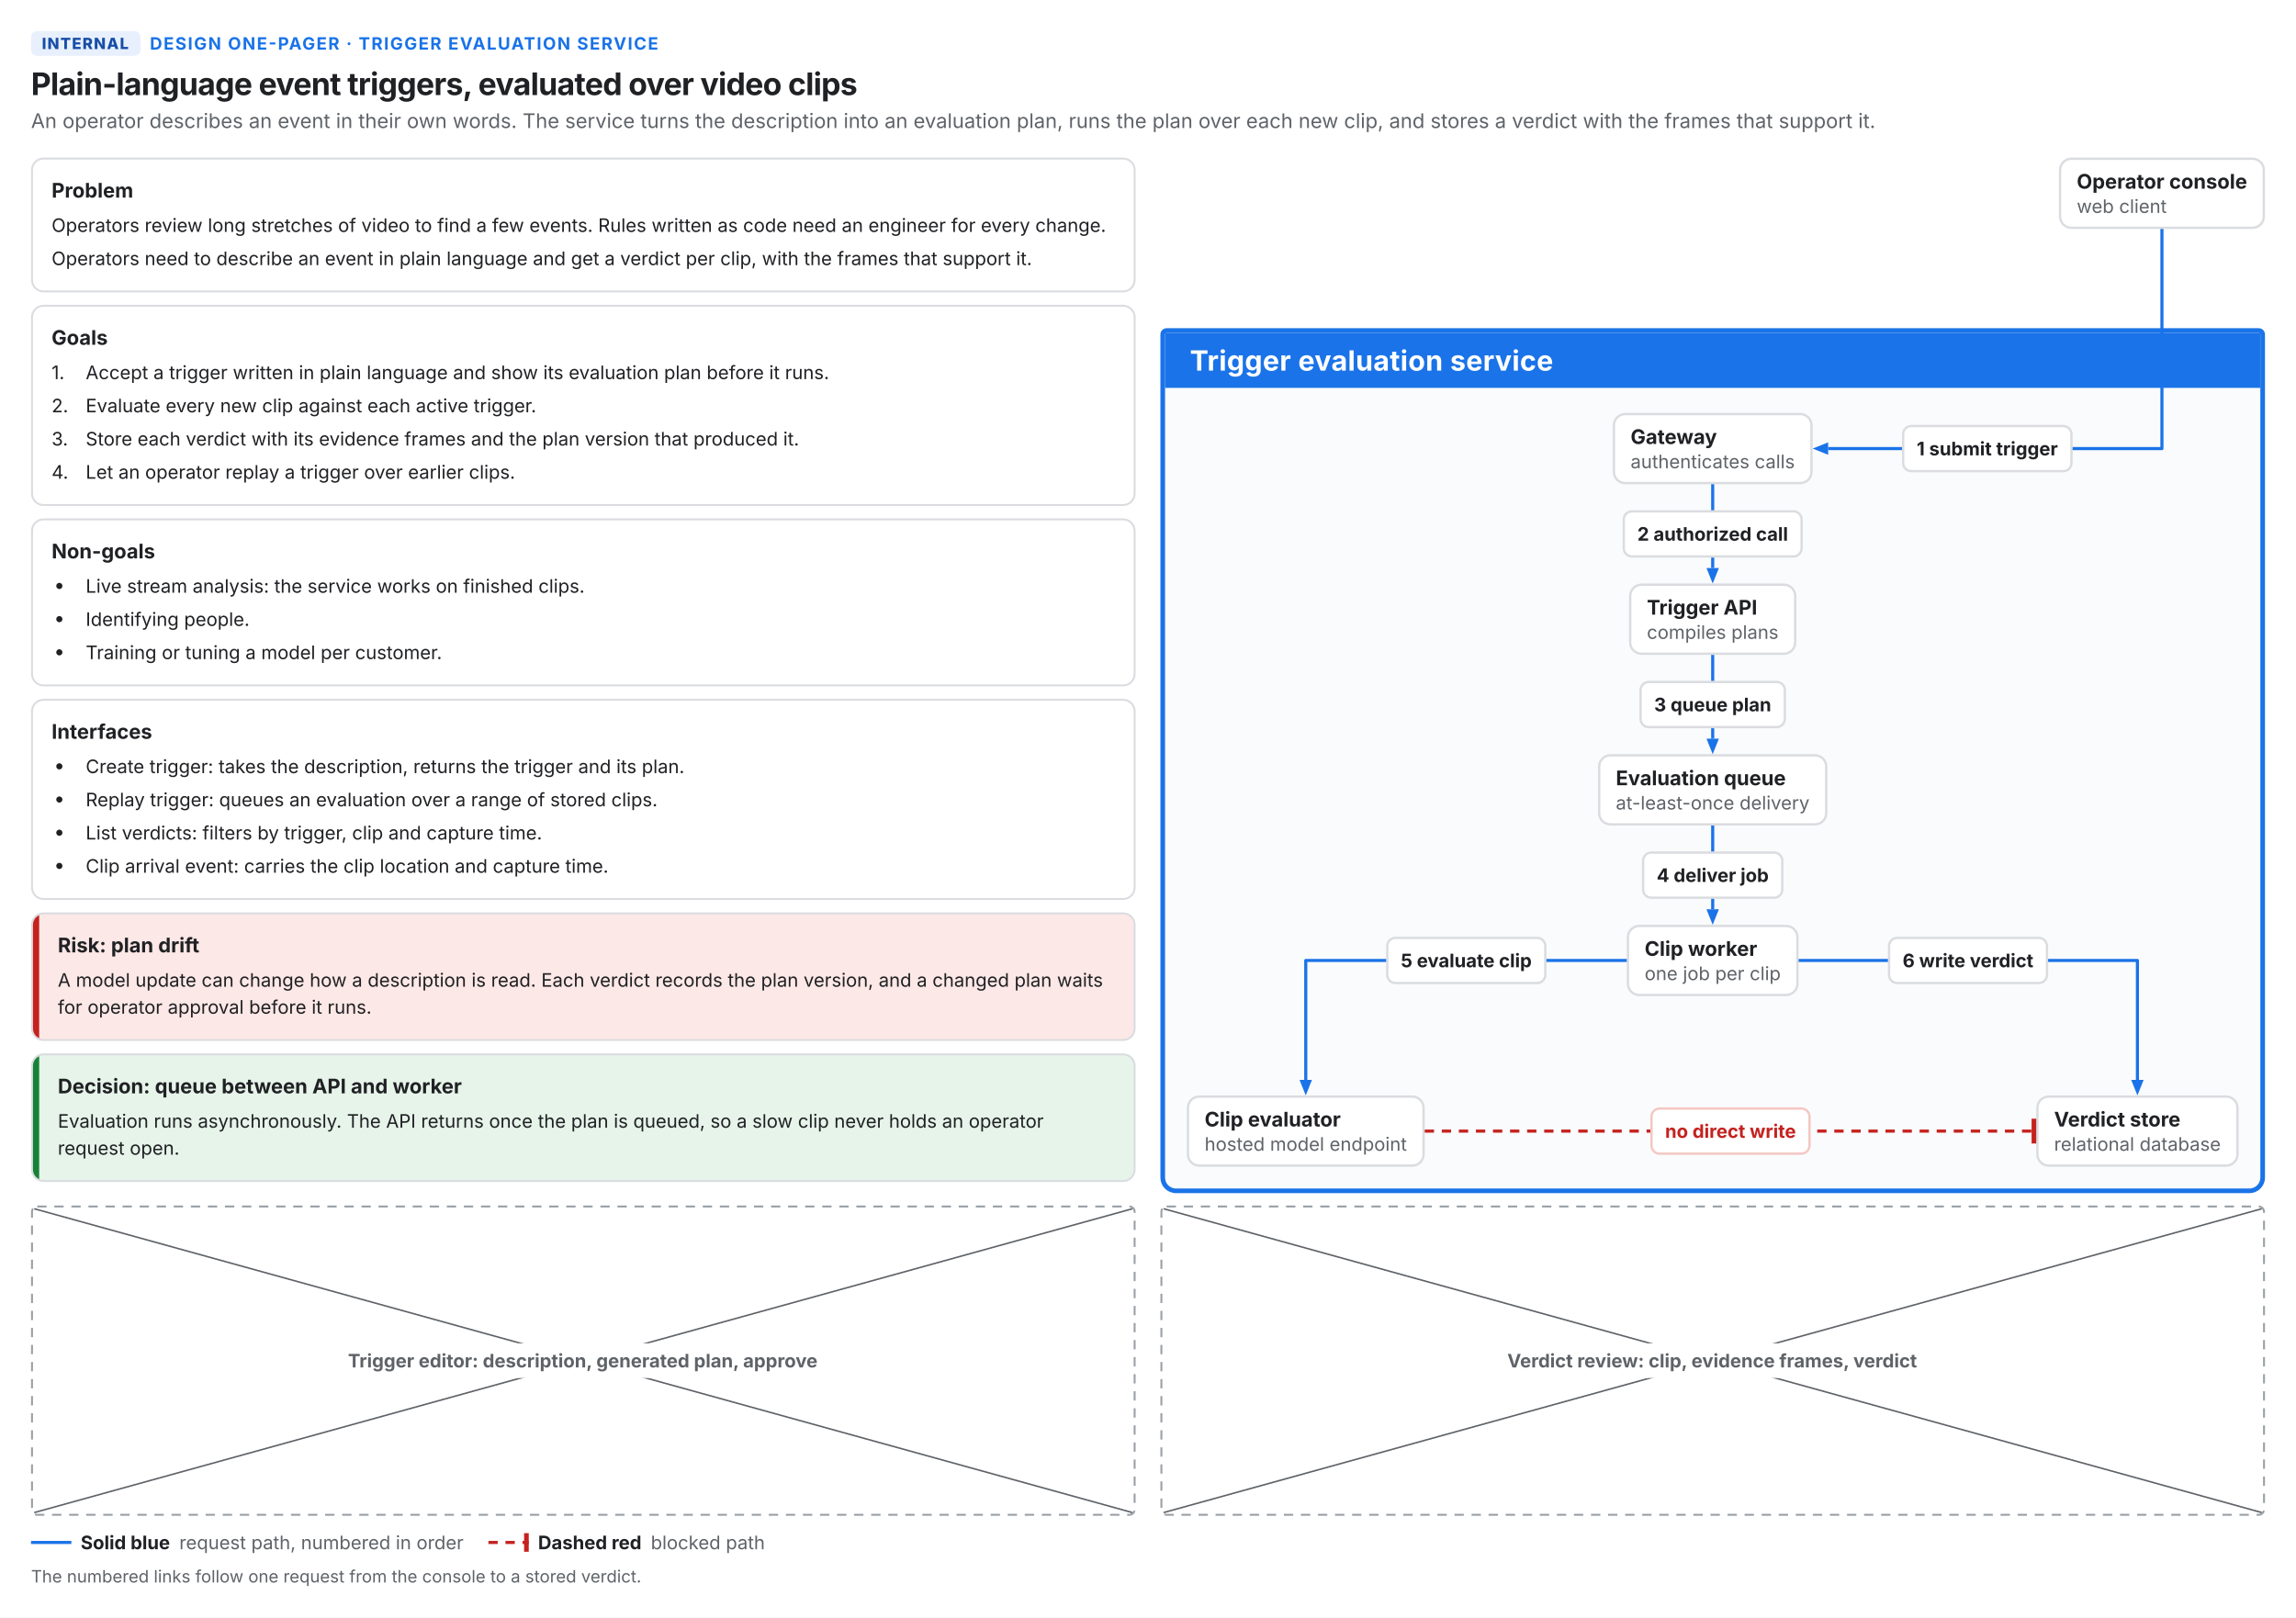
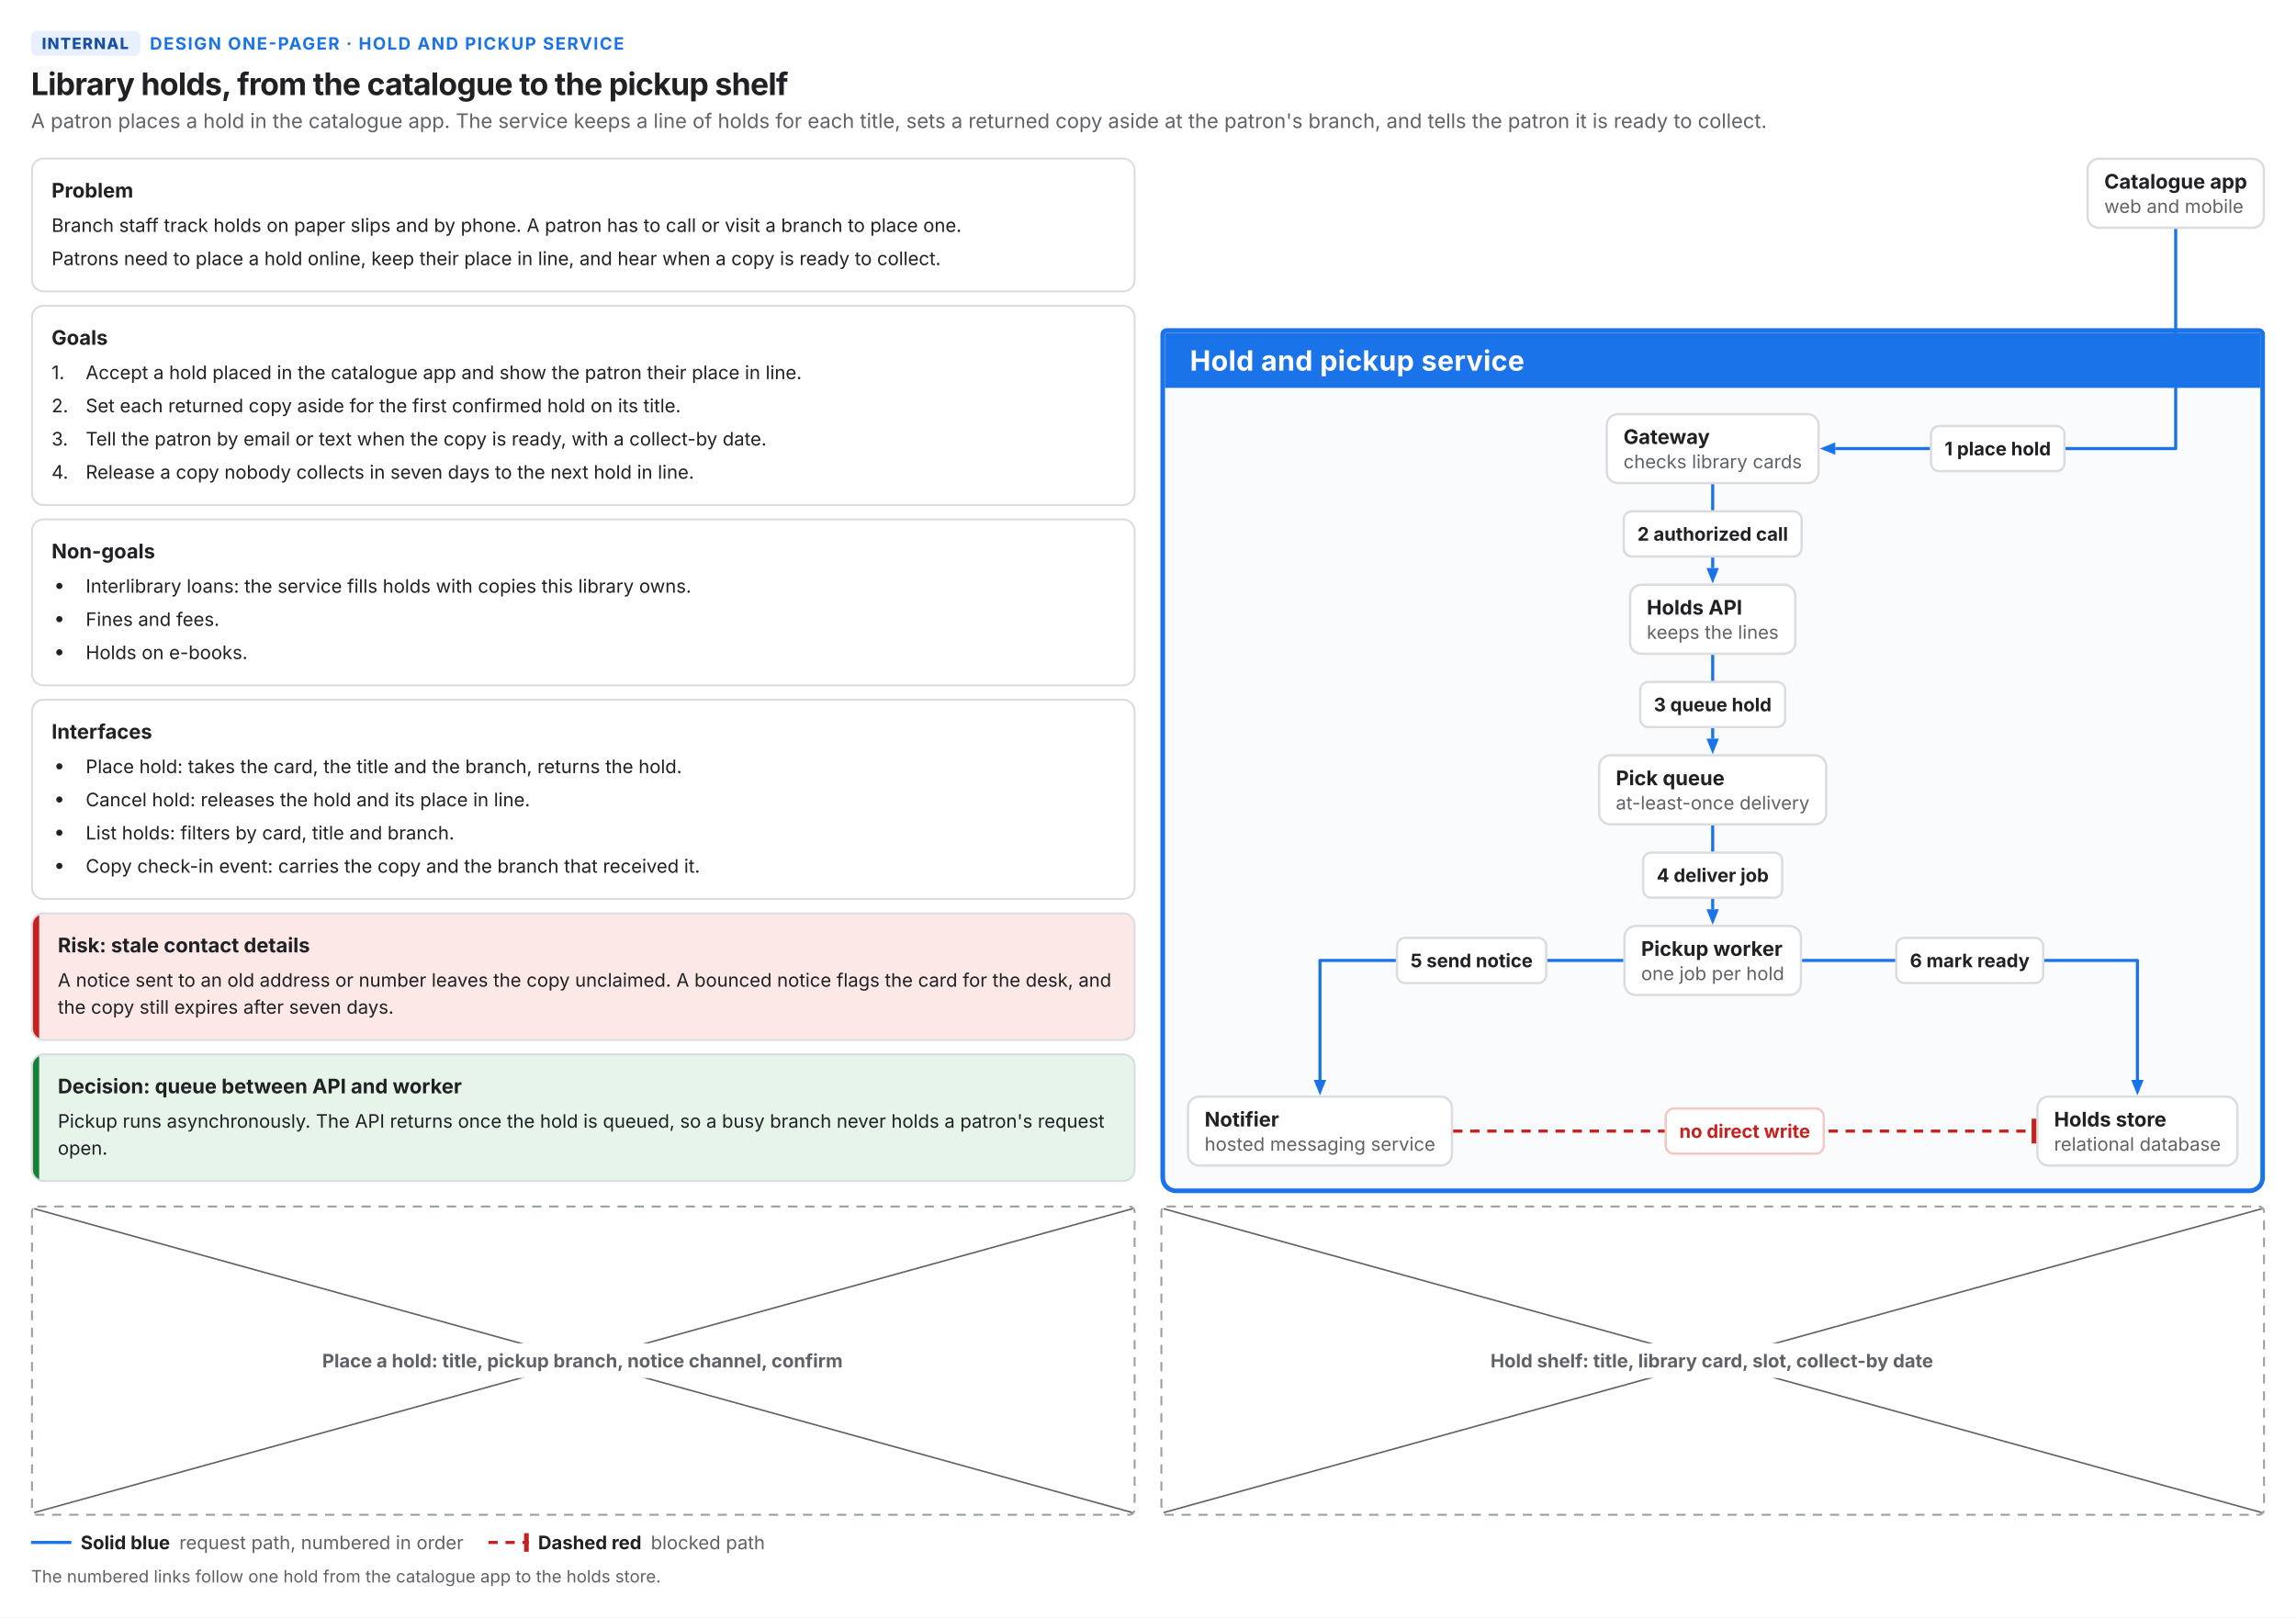
<svg xmlns="http://www.w3.org/2000/svg" width="1480" height="1042.8" viewBox="0 0 1480 1042.8">
  <rect x="0" y="0" width="1480" height="1042.8" fill="#FFFFFF" />
  <defs>
    <marker id="arrow-center-blue" viewBox="0 0 10 8" refX="10" refY="4" markerWidth="10" markerHeight="8" markerUnits="userSpaceOnUse" orient="auto">
      <path d="M 0 0 L 10 4 L 0 8 Z" fill="#1A73E8" />
    </marker>
  </defs>
  <g data-id="" data-tag="Page">
    <g data-id="/kicker" data-tag="Kicker">
      <rect x="20" y="20" width="70.61" height="16" rx="4" fill="#E8F0FE" />
      <text x="27" y="31.64" xml:space="preserve" font-family="Inter" font-size="10" font-weight="800" letter-spacing="0.7" fill="#174EA6">INTERNAL</text>
-       <text x="96.61" y="32" xml:space="preserve" font-family="Inter" font-size="11" font-weight="700" letter-spacing="0.88" fill="#1A73E8">DESIGN ONE-PAGER · TRIGGER EVALUATION SERVICE</text>
+       <text x="96.61" y="32" xml:space="preserve" font-family="Inter" font-size="11" font-weight="700" letter-spacing="0.88" fill="#1A73E8">DESIGN ONE-PAGER · HOLD AND PICKUP SERVICE</text>
    </g>
    <g data-id="/title" data-tag="Title">
-       <text x="20" y="61.28" xml:space="preserve" font-family="Inter" font-size="20" font-weight="700" letter-spacing="-0.4" fill="#202124">Plain-language event triggers, evaluated over video clips</text>
+       <text x="20" y="61.28" xml:space="preserve" font-family="Inter" font-size="20" font-weight="700" letter-spacing="-0.4" fill="#202124">Library holds, from the catalogue to the pickup shelf</text>
    </g>
    <g data-id="/lede" data-tag="Lede">
-       <text x="20" y="82.53" xml:space="preserve" font-family="Inter" font-size="13" font-weight="400" fill="#5F6368">An operator describes an event in their own words. The service turns the description into an evaluation plan, runs the plan over each new clip, and stores a verdict with the frames that support it.</text>
+       <text x="20" y="82.53" xml:space="preserve" font-family="Inter" font-size="13" font-weight="400" fill="#5F6368">A patron places a hold in the catalogue app. The service keeps a line of holds for each title, sets a returned copy aside at the patron's branch, and tells the patron it is ready to collect.</text>
    </g>
    <g data-id="/body" data-tag="Body">
      <g data-id="/body/0" data-tag="Row">
        <g data-id="/body/0/children/0" data-tag="Col">
          <g data-id="/body/0/children/0/children/0" data-tag="Text">
            <rect x="20.63" y="102.22" width="710.75" height="85.65" rx="7.38" fill="#FFFFFF" stroke="#DADCE0" stroke-width="1.25" />
            <text x="33.25" y="127.38" xml:space="preserve" font-family="Inter" font-size="13" font-weight="700" fill="#202124">Problem</text>
-             <text x="33.25" y="149.52" xml:space="preserve" font-family="Inter" font-size="12" font-weight="400" fill="#202124">Operators review long stretches of video to find a few events. Rules written as code need an engineer for every change.</text>
-             <text x="33.25" y="170.92" xml:space="preserve" font-family="Inter" font-size="12" font-weight="400" fill="#202124">Operators need to describe an event in plain language and get a verdict per clip, with the frames that support it.</text>
+             <text x="33.25" y="149.52" xml:space="preserve" font-family="Inter" font-size="12" font-weight="400" fill="#202124">Branch staff track holds on paper slips and by phone. A patron has to call or visit a branch to place one.</text>
+             <text x="33.25" y="170.92" xml:space="preserve" font-family="Inter" font-size="12" font-weight="400" fill="#202124">Patrons need to place a hold online, keep their place in line, and hear when a copy is ready to collect.</text>
          </g>
          <g data-id="/body/0/children/0/children/1" data-tag="Text">
            <rect x="20.63" y="197.13" width="710.75" height="128.45" rx="7.38" fill="#FFFFFF" stroke="#DADCE0" stroke-width="1.25" />
            <text x="33.25" y="222.28" xml:space="preserve" font-family="Inter" font-size="13" font-weight="700" fill="#202124">Goals</text>
            <text x="33.25" y="244.42" xml:space="preserve" font-family="Inter" font-size="12" font-weight="400" fill="#202124">1.</text>
-             <text x="55.25" y="244.42" xml:space="preserve" font-family="Inter" font-size="12" font-weight="400" fill="#202124">Accept a trigger written in plain language and show its evaluation plan before it runs.</text>
+             <text x="55.25" y="244.42" xml:space="preserve" font-family="Inter" font-size="12" font-weight="400" fill="#202124">Accept a hold placed in the catalogue app and show the patron their place in line.</text>
            <text x="33.25" y="265.82" xml:space="preserve" font-family="Inter" font-size="12" font-weight="400" fill="#202124">2.</text>
-             <text x="55.25" y="265.82" xml:space="preserve" font-family="Inter" font-size="12" font-weight="400" fill="#202124">Evaluate every new clip against each active trigger.</text>
+             <text x="55.25" y="265.82" xml:space="preserve" font-family="Inter" font-size="12" font-weight="400" fill="#202124">Set each returned copy aside for the first confirmed hold on its title.</text>
            <text x="33.25" y="287.22" xml:space="preserve" font-family="Inter" font-size="12" font-weight="400" fill="#202124">3.</text>
-             <text x="55.25" y="287.22" xml:space="preserve" font-family="Inter" font-size="12" font-weight="400" fill="#202124">Store each verdict with its evidence frames and the plan version that produced it.</text>
+             <text x="55.25" y="287.22" xml:space="preserve" font-family="Inter" font-size="12" font-weight="400" fill="#202124">Tell the patron by email or text when the copy is ready, with a collect-by date.</text>
            <text x="33.25" y="308.62" xml:space="preserve" font-family="Inter" font-size="12" font-weight="400" fill="#202124">4.</text>
-             <text x="55.25" y="308.62" xml:space="preserve" font-family="Inter" font-size="12" font-weight="400" fill="#202124">Let an operator replay a trigger over earlier clips.</text>
+             <text x="55.25" y="308.62" xml:space="preserve" font-family="Inter" font-size="12" font-weight="400" fill="#202124">Release a copy nobody collects in seven days to the next hold in line.</text>
          </g>
          <g data-id="/body/0/children/0/children/2" data-tag="Text">
            <rect x="20.63" y="334.83" width="710.75" height="107.05" rx="7.38" fill="#FFFFFF" stroke="#DADCE0" stroke-width="1.25" />
            <circle cx="38.25" cy="377.75" r="2" fill="#202124" />
            <circle cx="38.25" cy="399.15" r="2" fill="#202124" />
            <circle cx="38.25" cy="420.55" r="2" fill="#202124" />
            <text x="33.25" y="359.98" xml:space="preserve" font-family="Inter" font-size="13" font-weight="700" fill="#202124">Non-goals</text>
-             <text x="55.25" y="382.12" xml:space="preserve" font-family="Inter" font-size="12" font-weight="400" fill="#202124">Live stream analysis: the service works on finished clips.</text>
-             <text x="55.25" y="403.52" xml:space="preserve" font-family="Inter" font-size="12" font-weight="400" fill="#202124">Identifying people.</text>
-             <text x="55.25" y="424.92" xml:space="preserve" font-family="Inter" font-size="12" font-weight="400" fill="#202124">Training or tuning a model per customer.</text>
+             <text x="55.25" y="382.12" xml:space="preserve" font-family="Inter" font-size="12" font-weight="400" fill="#202124">Interlibrary loans: the service fills holds with copies this library owns.</text>
+             <text x="55.25" y="403.52" xml:space="preserve" font-family="Inter" font-size="12" font-weight="400" fill="#202124">Fines and fees.</text>
+             <text x="55.25" y="424.92" xml:space="preserve" font-family="Inter" font-size="12" font-weight="400" fill="#202124">Holds on e-books.</text>
          </g>
          <g data-id="/body/0/children/0/children/3" data-tag="Text">
            <rect x="20.63" y="451.13" width="710.75" height="128.45" rx="7.38" fill="#FFFFFF" stroke="#DADCE0" stroke-width="1.25" />
            <circle cx="38.25" cy="494.05" r="2" fill="#202124" />
            <circle cx="38.25" cy="515.45" r="2" fill="#202124" />
            <circle cx="38.25" cy="536.85" r="2" fill="#202124" />
            <circle cx="38.25" cy="558.25" r="2" fill="#202124" />
            <text x="33.25" y="476.28" xml:space="preserve" font-family="Inter" font-size="13" font-weight="700" fill="#202124">Interfaces</text>
-             <text x="55.25" y="498.42" xml:space="preserve" font-family="Inter" font-size="12" font-weight="400" fill="#202124">Create trigger: takes the description, returns the trigger and its plan.</text>
-             <text x="55.25" y="519.82" xml:space="preserve" font-family="Inter" font-size="12" font-weight="400" fill="#202124">Replay trigger: queues an evaluation over a range of stored clips.</text>
-             <text x="55.25" y="541.22" xml:space="preserve" font-family="Inter" font-size="12" font-weight="400" fill="#202124">List verdicts: filters by trigger, clip and capture time.</text>
-             <text x="55.25" y="562.62" xml:space="preserve" font-family="Inter" font-size="12" font-weight="400" fill="#202124">Clip arrival event: carries the clip location and capture time.</text>
+             <text x="55.25" y="498.42" xml:space="preserve" font-family="Inter" font-size="12" font-weight="400" fill="#202124">Place hold: takes the card, the title and the branch, returns the hold.</text>
+             <text x="55.25" y="519.82" xml:space="preserve" font-family="Inter" font-size="12" font-weight="400" fill="#202124">Cancel hold: releases the hold and its place in line.</text>
+             <text x="55.25" y="541.22" xml:space="preserve" font-family="Inter" font-size="12" font-weight="400" fill="#202124">List holds: filters by card, title and branch.</text>
+             <text x="55.25" y="562.62" xml:space="preserve" font-family="Inter" font-size="12" font-weight="400" fill="#202124">Copy check-in event: carries the copy and the branch that received it.</text>
          </g>
          <g data-id="/body/0/children/0/children/4" data-tag="Callout">
            <rect x="20.63" y="588.83" width="710.75" height="81.65" rx="7.38" fill="#FCE8E6" stroke="#DADCE0" stroke-width="1.25" />
            <path d="M 25.25 590.04 V 669.26 A 6.75 6.75 0 0 1 21.25 663.1 V 596.2 A 6.75 6.75 0 0 1 25.25 590.04 Z" fill="#C5221F" />
-             <text x="37.25" y="613.98" xml:space="preserve" font-family="Inter" font-size="13" font-weight="700" fill="#202124">Risk: plan drift</text>
-             <text x="37.25" y="636.12" xml:space="preserve" font-family="Inter" font-size="12" font-weight="400" fill="#202124">A model update can change how a description is read. Each verdict records the plan version, and a changed plan waits</text>
-             <text x="37.25" y="653.52" xml:space="preserve" font-family="Inter" font-size="12" font-weight="400" fill="#202124">for operator approval before it runs.</text>
+             <text x="37.25" y="613.98" xml:space="preserve" font-family="Inter" font-size="13" font-weight="700" fill="#202124">Risk: stale contact details</text>
+             <text x="37.25" y="636.12" xml:space="preserve" font-family="Inter" font-size="12" font-weight="400" fill="#202124">A notice sent to an old address or number leaves the copy unclaimed. A bounced notice flags the card for the desk, and</text>
+             <text x="37.25" y="653.52" xml:space="preserve" font-family="Inter" font-size="12" font-weight="400" fill="#202124">the copy still expires after seven days.</text>
          </g>
          <g data-id="/body/0/children/0/children/5" data-tag="Callout">
            <rect x="20.63" y="679.73" width="710.75" height="81.65" rx="7.38" fill="#E6F4EA" stroke="#DADCE0" stroke-width="1.25" />
            <path d="M 25.25 680.94 V 760.16 A 6.75 6.75 0 0 1 21.25 754 V 687.1 A 6.75 6.75 0 0 1 25.25 680.94 Z" fill="#188038" />
            <text x="37.25" y="704.88" xml:space="preserve" font-family="Inter" font-size="13" font-weight="700" fill="#202124">Decision: queue between API and worker</text>
-             <text x="37.25" y="727.02" xml:space="preserve" font-family="Inter" font-size="12" font-weight="400" fill="#202124">Evaluation runs asynchronously. The API returns once the plan is queued, so a slow clip never holds an operator</text>
-             <text x="37.25" y="744.42" xml:space="preserve" font-family="Inter" font-size="12" font-weight="400" fill="#202124">request open.</text>
+             <text x="37.25" y="727.02" xml:space="preserve" font-family="Inter" font-size="12" font-weight="400" fill="#202124">Pickup runs asynchronously. The API returns once the hold is queued, so a busy branch never holds a patron's request</text>
+             <text x="37.25" y="744.42" xml:space="preserve" font-family="Inter" font-size="12" font-weight="400" fill="#202124">open.</text>
          </g>
        </g>
        <g data-id="/body/0/children/1" data-tag="Col">
          <g data-id="/body/0/children/1/children/0" data-tag="Row">
            <g id="console" data-id="/body/0/children/1/children/0/children/0" data-tag="Pcard">
-               <rect x="1327.92" y="102.35" width="131.33" height="44.5" rx="7.25" fill="#FFFFFF" stroke="#DADCE0" stroke-width="1.5" />
-               <text x="1338.67" y="121.63" xml:space="preserve" font-family="Inter" font-size="13" font-weight="700" fill="#202124">Operator console</text>
-               <text x="1338.67" y="137.27" xml:space="preserve" font-family="Inter" font-size="12" font-weight="400" fill="#5F6368">web client</text>
+               <rect x="1345.65" y="102.35" width="113.6" height="44.5" rx="7.25" fill="#FFFFFF" stroke="#DADCE0" stroke-width="1.5" />
+               <text x="1356.4" y="121.63" xml:space="preserve" font-family="Inter" font-size="13" font-weight="700" fill="#202124">Catalogue app</text>
+               <text x="1356.4" y="137.27" xml:space="preserve" font-family="Inter" font-size="12" font-weight="400" fill="#5F6368">web and mobile</text>
            </g>
          </g>
          <g id="cloud" data-id="/body/0/children/1/children/1" data-tag="Zone" data-kind="system">
            <path d="M 752 211.6 H 1456 A 4 4 0 0 1 1460 215.6 V 759.2 A 10 10 0 0 1 1450 769.2 H 758 A 10 10 0 0 1 748 759.2 V 215.6 A 4 4 0 0 1 752 211.6 Z" fill="#FFFFFF" />
            <rect x="751" y="214.6" width="706" height="35.6" fill="#1A73E8" />
            <rect x="751" y="250.2" width="706" height="516" fill="#FAFBFC" />
            <path d="M 752 213.1 H 1456 A 2.5 2.5 0 0 1 1458.5 215.6 V 759.2 A 8.5 8.5 0 0 1 1450 767.7 H 758 A 8.5 8.5 0 0 1 749.5 759.2 V 215.6 A 2.5 2.5 0 0 1 752 213.1 Z" fill="none" stroke="#1A73E8" stroke-width="3" />
-             <text x="767" y="238.95" xml:space="preserve" font-family="Inter" font-size="18" font-weight="700" letter-spacing="0.18" fill="#FFFFFF">Trigger evaluation service</text>
+             <text x="767" y="238.95" xml:space="preserve" font-family="Inter" font-size="18" font-weight="700" letter-spacing="0.18" fill="#FFFFFF">Hold and pickup service</text>
            <g data-id="/body/0/children/1/children/1/children/0" data-tag="Col">
              <g data-id="/body/0/children/1/children/1/children/0/children/0" data-tag="Row">
                <g id="gateway" data-id="/body/0/children/1/children/1/children/0/children/0/children/0" data-tag="Pcard">
-                   <rect x="1040.32" y="266.95" width="127.36" height="44.5" rx="7.25" fill="#FFFFFF" stroke="#DADCE0" stroke-width="1.5" />
-                   <text x="1051.07" y="286.23" xml:space="preserve" font-family="Inter" font-size="13" font-weight="700" fill="#202124">Gateway</text>
-                   <text x="1051.07" y="301.87" xml:space="preserve" font-family="Inter" font-size="12" font-weight="400" fill="#5F6368">authenticates calls</text>
+                   <rect x="1035.73" y="266.95" width="136.55" height="44.5" rx="7.25" fill="#FFFFFF" stroke="#DADCE0" stroke-width="1.5" />
+                   <text x="1046.48" y="286.23" xml:space="preserve" font-family="Inter" font-size="13" font-weight="700" fill="#202124">Gateway</text>
+                   <text x="1046.48" y="301.87" xml:space="preserve" font-family="Inter" font-size="12" font-weight="400" fill="#5F6368">checks library cards</text>
                </g>
              </g>
              <g data-id="/body/0/children/1/children/1/children/0/children/1" data-tag="Row">
                <g id="api" data-id="/body/0/children/1/children/1/children/0/children/1/children/0" data-tag="Pcard">
-                   <rect x="1050.83" y="376.95" width="106.34" height="44.5" rx="7.25" fill="#FFFFFF" stroke="#DADCE0" stroke-width="1.5" />
-                   <text x="1061.58" y="396.23" xml:space="preserve" font-family="Inter" font-size="13" font-weight="700" fill="#202124">Trigger API</text>
-                   <text x="1061.58" y="411.87" xml:space="preserve" font-family="Inter" font-size="12" font-weight="400" fill="#5F6368">compiles plans</text>
+                   <rect x="1050.75" y="376.95" width="106.49" height="44.5" rx="7.25" fill="#FFFFFF" stroke="#DADCE0" stroke-width="1.5" />
+                   <text x="1061.5" y="396.23" xml:space="preserve" font-family="Inter" font-size="13" font-weight="700" fill="#202124">Holds API</text>
+                   <text x="1061.5" y="411.87" xml:space="preserve" font-family="Inter" font-size="12" font-weight="400" fill="#5F6368">keeps the lines</text>
                </g>
              </g>
              <g data-id="/body/0/children/1/children/1/children/0/children/2" data-tag="Row">
                <g id="queue" data-id="/body/0/children/1/children/1/children/0/children/2/children/0" data-tag="Pcard">
                  <rect x="1030.81" y="486.95" width="146.38" height="44.5" rx="7.25" fill="#FFFFFF" stroke="#DADCE0" stroke-width="1.5" />
-                   <text x="1041.56" y="506.23" xml:space="preserve" font-family="Inter" font-size="13" font-weight="700" fill="#202124">Evaluation queue</text>
+                   <text x="1041.56" y="506.23" xml:space="preserve" font-family="Inter" font-size="13" font-weight="700" fill="#202124">Pick queue</text>
                  <text x="1041.56" y="521.87" xml:space="preserve" font-family="Inter" font-size="12" font-weight="400" fill="#5F6368">at-least-once delivery</text>
                </g>
              </g>
              <g data-id="/body/0/children/1/children/1/children/0/children/3" data-tag="Row">
                <g id="worker" data-id="/body/0/children/1/children/1/children/0/children/3/children/0" data-tag="Pcard">
-                   <rect x="1049.38" y="596.95" width="109.23" height="44.5" rx="7.25" fill="#FFFFFF" stroke="#DADCE0" stroke-width="1.5" />
-                   <text x="1060.13" y="616.23" xml:space="preserve" font-family="Inter" font-size="13" font-weight="700" fill="#202124">Clip worker</text>
-                   <text x="1060.13" y="631.87" xml:space="preserve" font-family="Inter" font-size="12" font-weight="400" fill="#5F6368">one job per clip</text>
+                   <rect x="1047.12" y="596.95" width="113.76" height="44.5" rx="7.25" fill="#FFFFFF" stroke="#DADCE0" stroke-width="1.5" />
+                   <text x="1057.87" y="616.23" xml:space="preserve" font-family="Inter" font-size="13" font-weight="700" fill="#202124">Pickup worker</text>
+                   <text x="1057.87" y="631.87" xml:space="preserve" font-family="Inter" font-size="12" font-weight="400" fill="#5F6368">one job per hold</text>
                </g>
              </g>
              <g data-id="/body/0/children/1/children/1/children/0/children/4" data-tag="Row">
                <g id="evaluator" data-id="/body/0/children/1/children/1/children/0/children/4/children/0" data-tag="Pcard">
-                   <rect x="765.75" y="706.95" width="151.88" height="44.5" rx="7.25" fill="#FFFFFF" stroke="#DADCE0" stroke-width="1.5" />
-                   <text x="776.5" y="726.23" xml:space="preserve" font-family="Inter" font-size="13" font-weight="700" fill="#202124">Clip evaluator</text>
-                   <text x="776.5" y="741.87" xml:space="preserve" font-family="Inter" font-size="12" font-weight="400" fill="#5F6368">hosted model endpoint</text>
+                   <rect x="765.75" y="706.95" width="170.19" height="44.5" rx="7.25" fill="#FFFFFF" stroke="#DADCE0" stroke-width="1.5" />
+                   <text x="776.5" y="726.23" xml:space="preserve" font-family="Inter" font-size="13" font-weight="700" fill="#202124">Notifier</text>
+                   <text x="776.5" y="741.87" xml:space="preserve" font-family="Inter" font-size="12" font-weight="400" fill="#5F6368">hosted messaging service</text>
                </g>
                <g id="database" data-id="/body/0/children/1/children/1/children/0/children/4/children/1" data-tag="Pcard">
                  <rect x="1313.31" y="706.95" width="128.94" height="44.5" rx="7.25" fill="#FFFFFF" stroke="#DADCE0" stroke-width="1.5" />
-                   <text x="1324.06" y="726.23" xml:space="preserve" font-family="Inter" font-size="13" font-weight="700" fill="#202124">Verdict store</text>
+                   <text x="1324.06" y="726.23" xml:space="preserve" font-family="Inter" font-size="13" font-weight="700" fill="#202124">Holds store</text>
                  <text x="1324.06" y="741.87" xml:space="preserve" font-family="Inter" font-size="12" font-weight="400" fill="#5F6368">relational database</text>
                </g>
              </g>
            </g>
          </g>
        </g>
      </g>
      <g data-id="/body/1" data-tag="Row">
        <g data-id="/body/1/children/0" data-tag="Frame">
          <line x1="22.06" y1="779.26" x2="729.94" y2="975.14" stroke="#5F6368" stroke-width="1" />
          <line x1="22.06" y1="975.14" x2="729.94" y2="779.26" stroke="#5F6368" stroke-width="1" />
          <rect x="20.63" y="777.82" width="710.75" height="198.75" rx="3.38" fill="none" stroke="#9AA0A6" stroke-width="1.25" stroke-dasharray="6 5" />
-           <rect x="216.29" y="866" width="319.41" height="22.4" rx="4" fill="#FFFFFF" />
-           <text x="224.29" y="881.57" xml:space="preserve" font-family="Inter" font-size="12" font-weight="700" fill="#5F6368">Trigger editor: description, generated plan, approve</text>
+           <rect x="199.67" y="866" width="352.65" height="22.4" rx="4" fill="#FFFFFF" />
+           <text x="207.67" y="881.57" xml:space="preserve" font-family="Inter" font-size="12" font-weight="700" fill="#5F6368">Place a hold: title, pickup branch, notice channel, confirm</text>
        </g>
        <g data-id="/body/1/children/1" data-tag="Frame">
          <line x1="750.06" y1="779.26" x2="1457.94" y2="975.14" stroke="#5F6368" stroke-width="1" />
          <line x1="750.06" y1="975.14" x2="1457.94" y2="779.26" stroke="#5F6368" stroke-width="1" />
          <rect x="748.63" y="777.82" width="710.75" height="198.75" rx="3.38" fill="none" stroke="#9AA0A6" stroke-width="1.25" stroke-dasharray="6 5" />
-           <rect x="963.6" y="866" width="280.81" height="22.4" rx="4" fill="#FFFFFF" />
-           <text x="971.6" y="881.57" xml:space="preserve" font-family="Inter" font-size="12" font-weight="700" fill="#5F6368">Verdict review: clip, evidence frames, verdict</text>
+           <rect x="952.77" y="866" width="302.46" height="22.4" rx="4" fill="#FFFFFF" />
+           <text x="960.77" y="881.57" xml:space="preserve" font-family="Inter" font-size="12" font-weight="700" fill="#5F6368">Hold shelf: title, library card, slot, collect-by date</text>
        </g>
      </g>
    </g>
    <g data-id="/legend" data-tag="Legend">
      <g id="_legend_0" data-id="/legend/0" data-tag="LegendEntry" data-kind="blue">
        <line x1="20" y1="994.4" x2="46" y2="994.4" stroke="#1A73E8" stroke-width="2" />
        <text x="52" y="998.77" xml:space="preserve" font-family="Inter" font-size="12" font-weight="700" fill="#202124">Solid blue</text>
        <text x="115.56" y="998.77" xml:space="preserve" font-family="Inter" font-size="12" font-weight="400" fill="#5F6368">request path, numbered in order</text>
      </g>
      <g id="_legend_1" data-id="/legend/1" data-tag="LegendEntry" data-kind="deny">
        <line x1="314.83" y1="994.4" x2="340.83" y2="994.4" stroke="#C5221F" stroke-width="2" stroke-dasharray="6 5" />
        <rect x="337.83" y="988.4" width="3" height="12" fill="#C5221F" />
        <text x="346.83" y="998.77" xml:space="preserve" font-family="Inter" font-size="12" font-weight="700" fill="#202124">Dashed red</text>
        <text x="419.52" y="998.77" xml:space="preserve" font-family="Inter" font-size="12" font-weight="400" fill="#5F6368">blocked path</text>
      </g>
    </g>
    <g data-id="/foot" data-tag="Foot">
-       <text x="20" y="1020.2" xml:space="preserve" font-family="Inter" font-size="11" font-weight="400" fill="#5F6368">The numbered links follow one request from the console to a stored verdict.</text>
+       <text x="20" y="1020.2" xml:space="preserve" font-family="Inter" font-size="11" font-weight="400" fill="#5F6368">The numbered links follow one hold from the catalogue app to the holds store.</text>
    </g>
  </g>
  <g id="_links_0" data-id="/links/0" data-tag="Link" data-kind="blue" data-from="/body/0/children/1/children/0/children/0" data-to="/body/0/children/1/children/1/children/0/children/0/children/0">
-     <path d="M 1393.58 147.6 L 1393.58 289.2 L 1178.43 289.2" fill="none" stroke="#1A73E8" stroke-width="2" stroke-linejoin="round" />
-     <line x1="1178.43" y1="289.2" x2="1168.43" y2="289.2" stroke="none" marker-end="url(#arrow-center-blue)" />
-     <rect x="1226.76" y="274.65" width="108.5" height="29.1" rx="5.25" fill="#FFFFFF" stroke="#DADCE0" stroke-width="1.5" />
-     <text x="1235.51" y="293.57" xml:space="preserve" font-family="Inter" font-size="12" font-weight="700" fill="#202124">1 submit trigger</text>
+     <path d="M 1402.45 147.6 L 1402.45 289.2 L 1183.02 289.2" fill="none" stroke="#1A73E8" stroke-width="2" stroke-linejoin="round" />
+     <line x1="1183.02" y1="289.2" x2="1173.02" y2="289.2" stroke="none" marker-end="url(#arrow-center-blue)" />
+     <rect x="1244.74" y="274.65" width="86" height="29.1" rx="5.25" fill="#FFFFFF" stroke="#DADCE0" stroke-width="1.5" />
+     <text x="1253.49" y="293.57" xml:space="preserve" font-family="Inter" font-size="12" font-weight="700" fill="#202124">1 place hold</text>
  </g>
  <g id="_links_1" data-id="/links/1" data-tag="Link" data-kind="blue" data-from="/body/0/children/1/children/1/children/0/children/0/children/0" data-to="/body/0/children/1/children/1/children/0/children/1/children/0">
    <path d="M 1104 312.2 L 1104 366.2" fill="none" stroke="#1A73E8" stroke-width="2" stroke-linejoin="round" />
    <line x1="1104" y1="366.2" x2="1104" y2="376.2" stroke="none" marker-end="url(#arrow-center-blue)" />
    <rect x="1046.69" y="329.65" width="114.62" height="29.1" rx="5.25" fill="#FFFFFF" stroke="#DADCE0" stroke-width="1.5" />
    <text x="1055.44" y="348.57" xml:space="preserve" font-family="Inter" font-size="12" font-weight="700" fill="#202124">2 authorized call</text>
  </g>
  <g id="_links_2" data-id="/links/2" data-tag="Link" data-kind="blue" data-from="/body/0/children/1/children/1/children/0/children/1/children/0" data-to="/body/0/children/1/children/1/children/0/children/2/children/0">
    <path d="M 1104 422.2 L 1104 476.2" fill="none" stroke="#1A73E8" stroke-width="2" stroke-linejoin="round" />
    <line x1="1104" y1="476.2" x2="1104" y2="486.2" stroke="none" marker-end="url(#arrow-center-blue)" />
-     <rect x="1057.51" y="439.65" width="92.99" height="29.1" rx="5.25" fill="#FFFFFF" stroke="#DADCE0" stroke-width="1.5" />
-     <text x="1066.26" y="458.57" xml:space="preserve" font-family="Inter" font-size="12" font-weight="700" fill="#202124">3 queue plan</text>
+     <rect x="1057.31" y="439.65" width="93.38" height="29.1" rx="5.25" fill="#FFFFFF" stroke="#DADCE0" stroke-width="1.5" />
+     <text x="1066.06" y="458.57" xml:space="preserve" font-family="Inter" font-size="12" font-weight="700" fill="#202124">3 queue hold</text>
  </g>
  <g id="_links_3" data-id="/links/3" data-tag="Link" data-kind="blue" data-from="/body/0/children/1/children/1/children/0/children/2/children/0" data-to="/body/0/children/1/children/1/children/0/children/3/children/0">
    <path d="M 1104 532.2 L 1104 586.2" fill="none" stroke="#1A73E8" stroke-width="2" stroke-linejoin="round" />
    <line x1="1104" y1="586.2" x2="1104" y2="596.2" stroke="none" marker-end="url(#arrow-center-blue)" />
    <rect x="1059.15" y="549.65" width="89.71" height="29.1" rx="5.25" fill="#FFFFFF" stroke="#DADCE0" stroke-width="1.5" />
    <text x="1067.9" y="568.57" xml:space="preserve" font-family="Inter" font-size="12" font-weight="700" fill="#202124">4 deliver job</text>
  </g>
  <g id="_links_4" data-id="/links/4" data-tag="Link" data-kind="blue" data-from="/body/0/children/1/children/1/children/0/children/3/children/0" data-to="/body/0/children/1/children/1/children/0/children/4/children/0">
-     <path d="M 1048.63 619.2 L 841.69 619.2 L 841.69 696.2" fill="none" stroke="#1A73E8" stroke-width="2" stroke-linejoin="round" />
-     <line x1="841.69" y1="696.2" x2="841.69" y2="706.2" stroke="none" marker-end="url(#arrow-center-blue)" />
-     <rect x="894.23" y="604.65" width="101.87" height="29.1" rx="5.25" fill="#FFFFFF" stroke="#DADCE0" stroke-width="1.5" />
-     <text x="902.98" y="623.57" xml:space="preserve" font-family="Inter" font-size="12" font-weight="700" fill="#202124">5 evaluate clip</text>
+     <path d="M 1046.37 619.2 L 850.85 619.2 L 850.85 696.2" fill="none" stroke="#1A73E8" stroke-width="2" stroke-linejoin="round" />
+     <line x1="850.85" y1="696.2" x2="850.85" y2="706.2" stroke="none" marker-end="url(#arrow-center-blue)" />
+     <rect x="900.49" y="604.65" width="96.24" height="29.1" rx="5.25" fill="#FFFFFF" stroke="#DADCE0" stroke-width="1.5" />
+     <text x="909.24" y="623.57" xml:space="preserve" font-family="Inter" font-size="12" font-weight="700" fill="#202124">5 send notice</text>
  </g>
  <g id="_links_5" data-id="/links/5" data-tag="Link" data-kind="blue" data-from="/body/0/children/1/children/1/children/0/children/3/children/0" data-to="/body/0/children/1/children/1/children/0/children/4/children/1">
-     <path d="M 1159.37 619.2 L 1377.78 619.2 L 1377.78 696.2" fill="none" stroke="#1A73E8" stroke-width="2" stroke-linejoin="round" />
+     <path d="M 1161.63 619.2 L 1377.78 619.2 L 1377.78 696.2" fill="none" stroke="#1A73E8" stroke-width="2" stroke-linejoin="round" />
    <line x1="1377.78" y1="696.2" x2="1377.78" y2="706.2" stroke="none" marker-end="url(#arrow-center-blue)" />
-     <rect x="1217.68" y="604.65" width="101.79" height="29.1" rx="5.25" fill="#FFFFFF" stroke="#DADCE0" stroke-width="1.5" />
-     <text x="1226.43" y="623.57" xml:space="preserve" font-family="Inter" font-size="12" font-weight="700" fill="#202124">6 write verdict</text>
+     <rect x="1222.37" y="604.65" width="94.67" height="29.1" rx="5.25" fill="#FFFFFF" stroke="#DADCE0" stroke-width="1.5" />
+     <text x="1231.12" y="623.57" xml:space="preserve" font-family="Inter" font-size="12" font-weight="700" fill="#202124">6 mark ready</text>
  </g>
  <g id="_links_6" data-id="/links/6" data-tag="Link" data-kind="deny" data-from="/body/0/children/1/children/1/children/0/children/4/children/0" data-to="/body/0/children/1/children/1/children/0/children/4/children/1">
-     <path d="M 918.38 729.2 L 1309.56 729.2" fill="none" stroke="#C5221F" stroke-width="2" stroke-dasharray="6 5" stroke-linejoin="round" />
+     <path d="M 936.69 729.2 L 1309.56 729.2" fill="none" stroke="#C5221F" stroke-width="2" stroke-dasharray="6 5" stroke-linejoin="round" />
    <rect x="1309.56" y="721.2" width="3" height="16" fill="#C5221F" />
-     <rect x="1064.55" y="714.65" width="101.85" height="29.1" rx="5.25" fill="#FFFFFF" stroke="#F4C7C3" stroke-width="1.5" />
-     <text x="1073.3" y="733.57" xml:space="preserve" font-family="Inter" font-size="12" font-weight="700" fill="#C5221F">no direct write</text>
+     <rect x="1073.71" y="714.65" width="101.85" height="29.1" rx="5.25" fill="#FFFFFF" stroke="#F4C7C3" stroke-width="1.5" />
+     <text x="1082.46" y="733.57" xml:space="preserve" font-family="Inter" font-size="12" font-weight="700" fill="#C5221F">no direct write</text>
  </g>
</svg>
